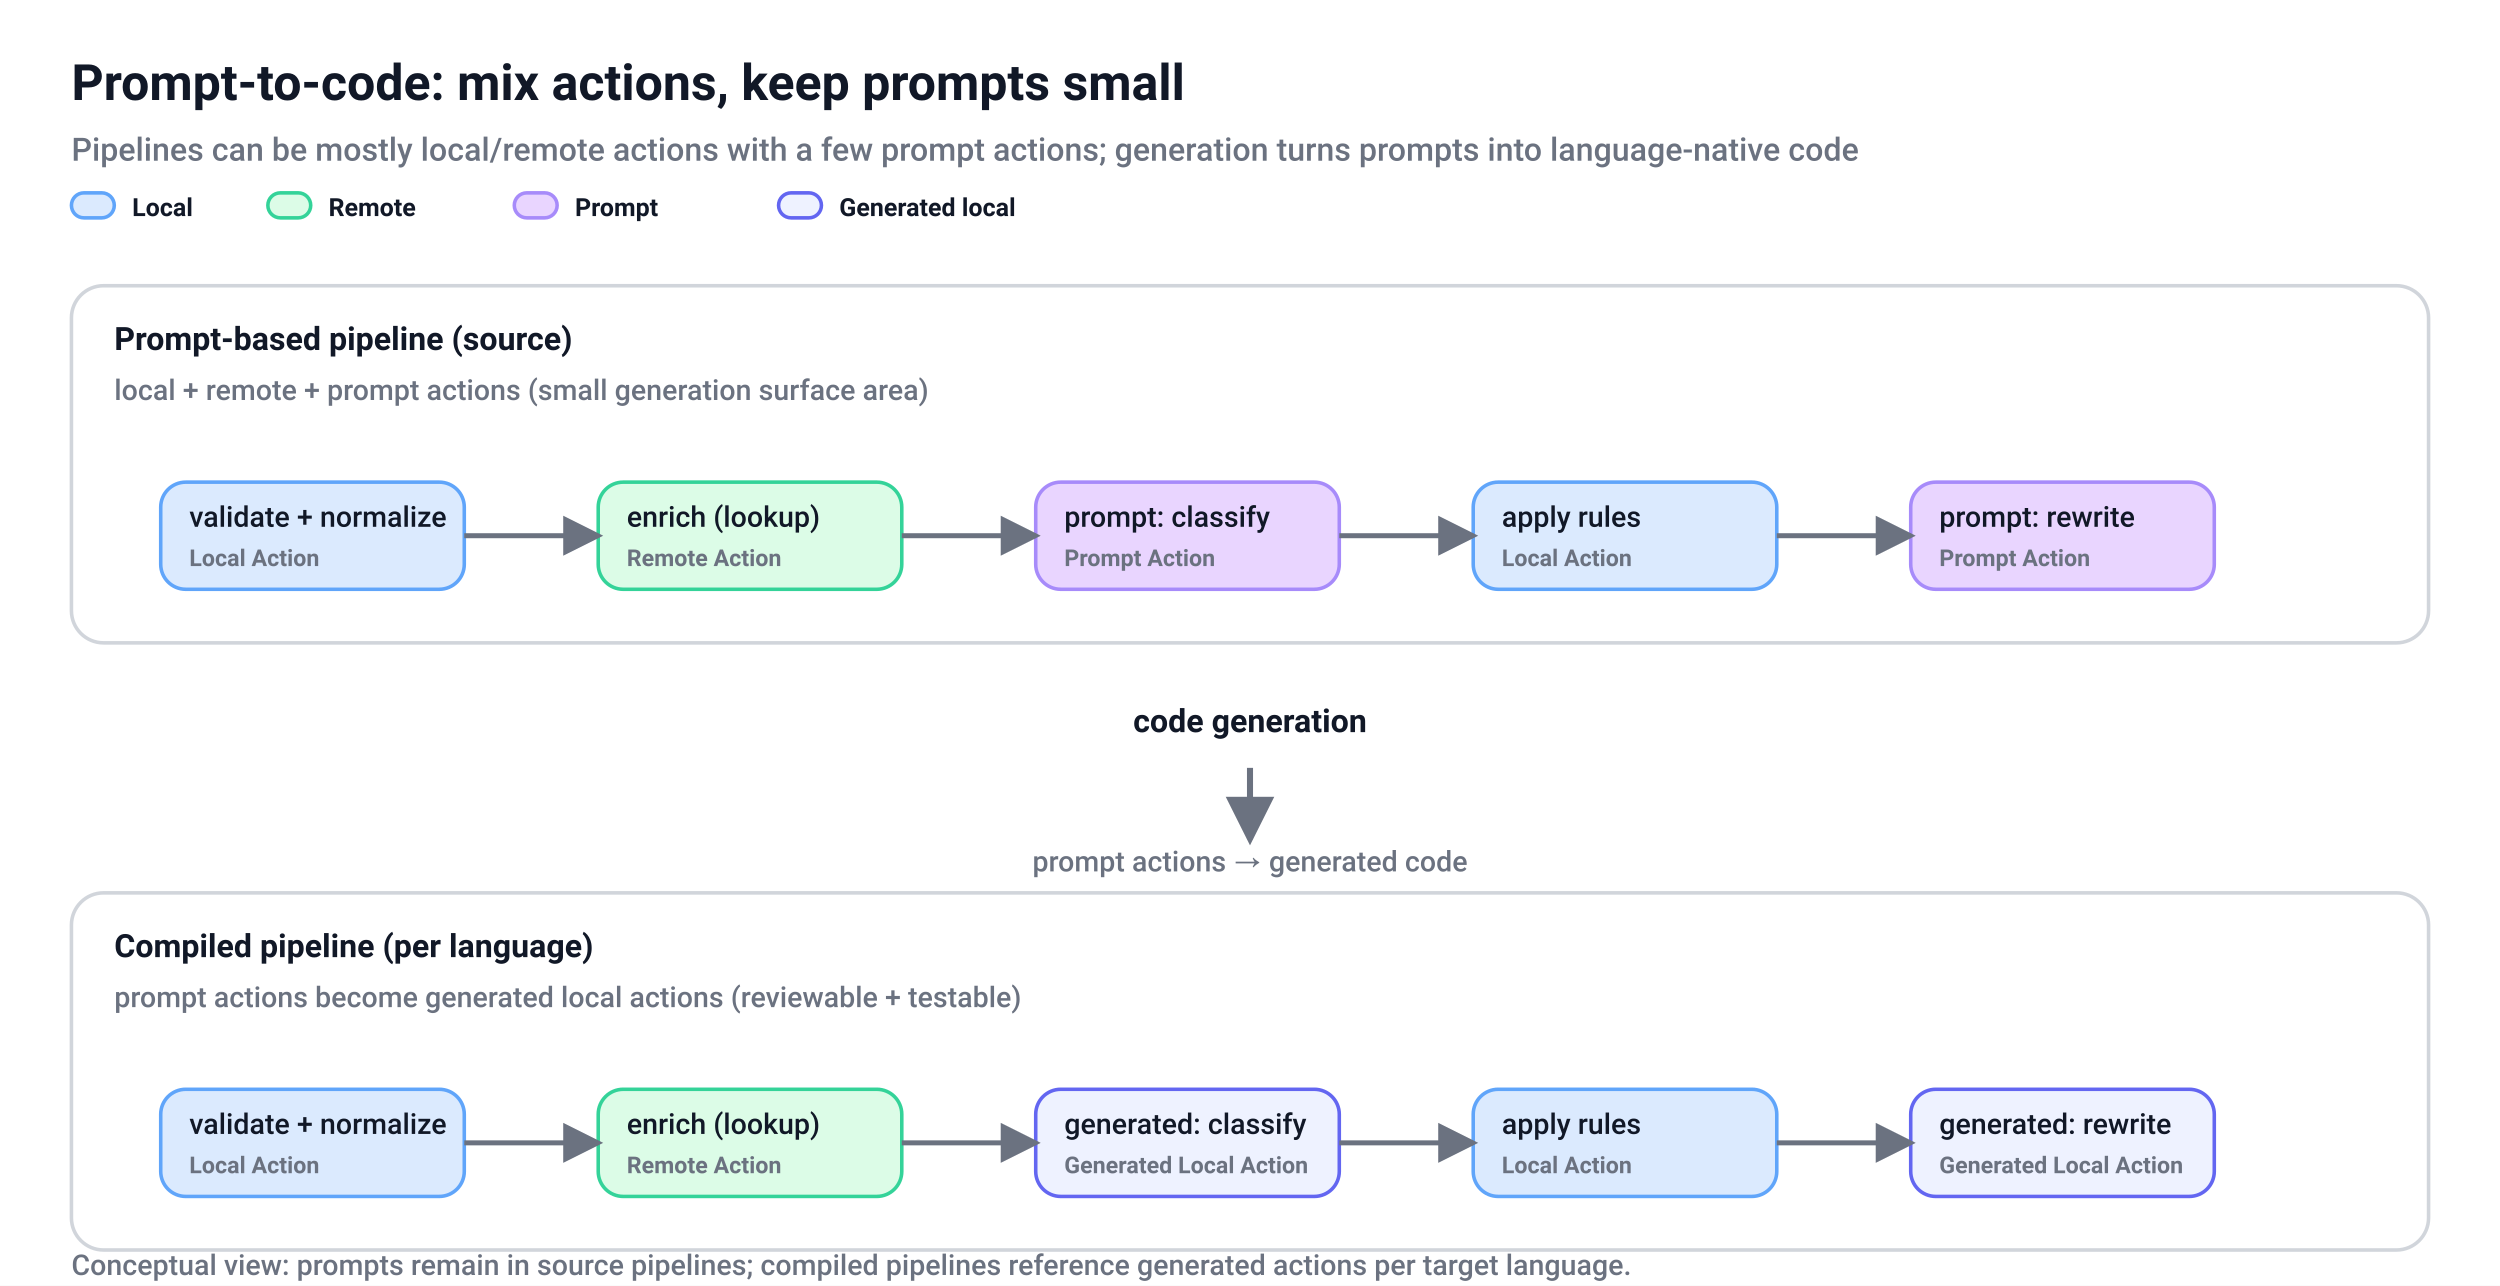
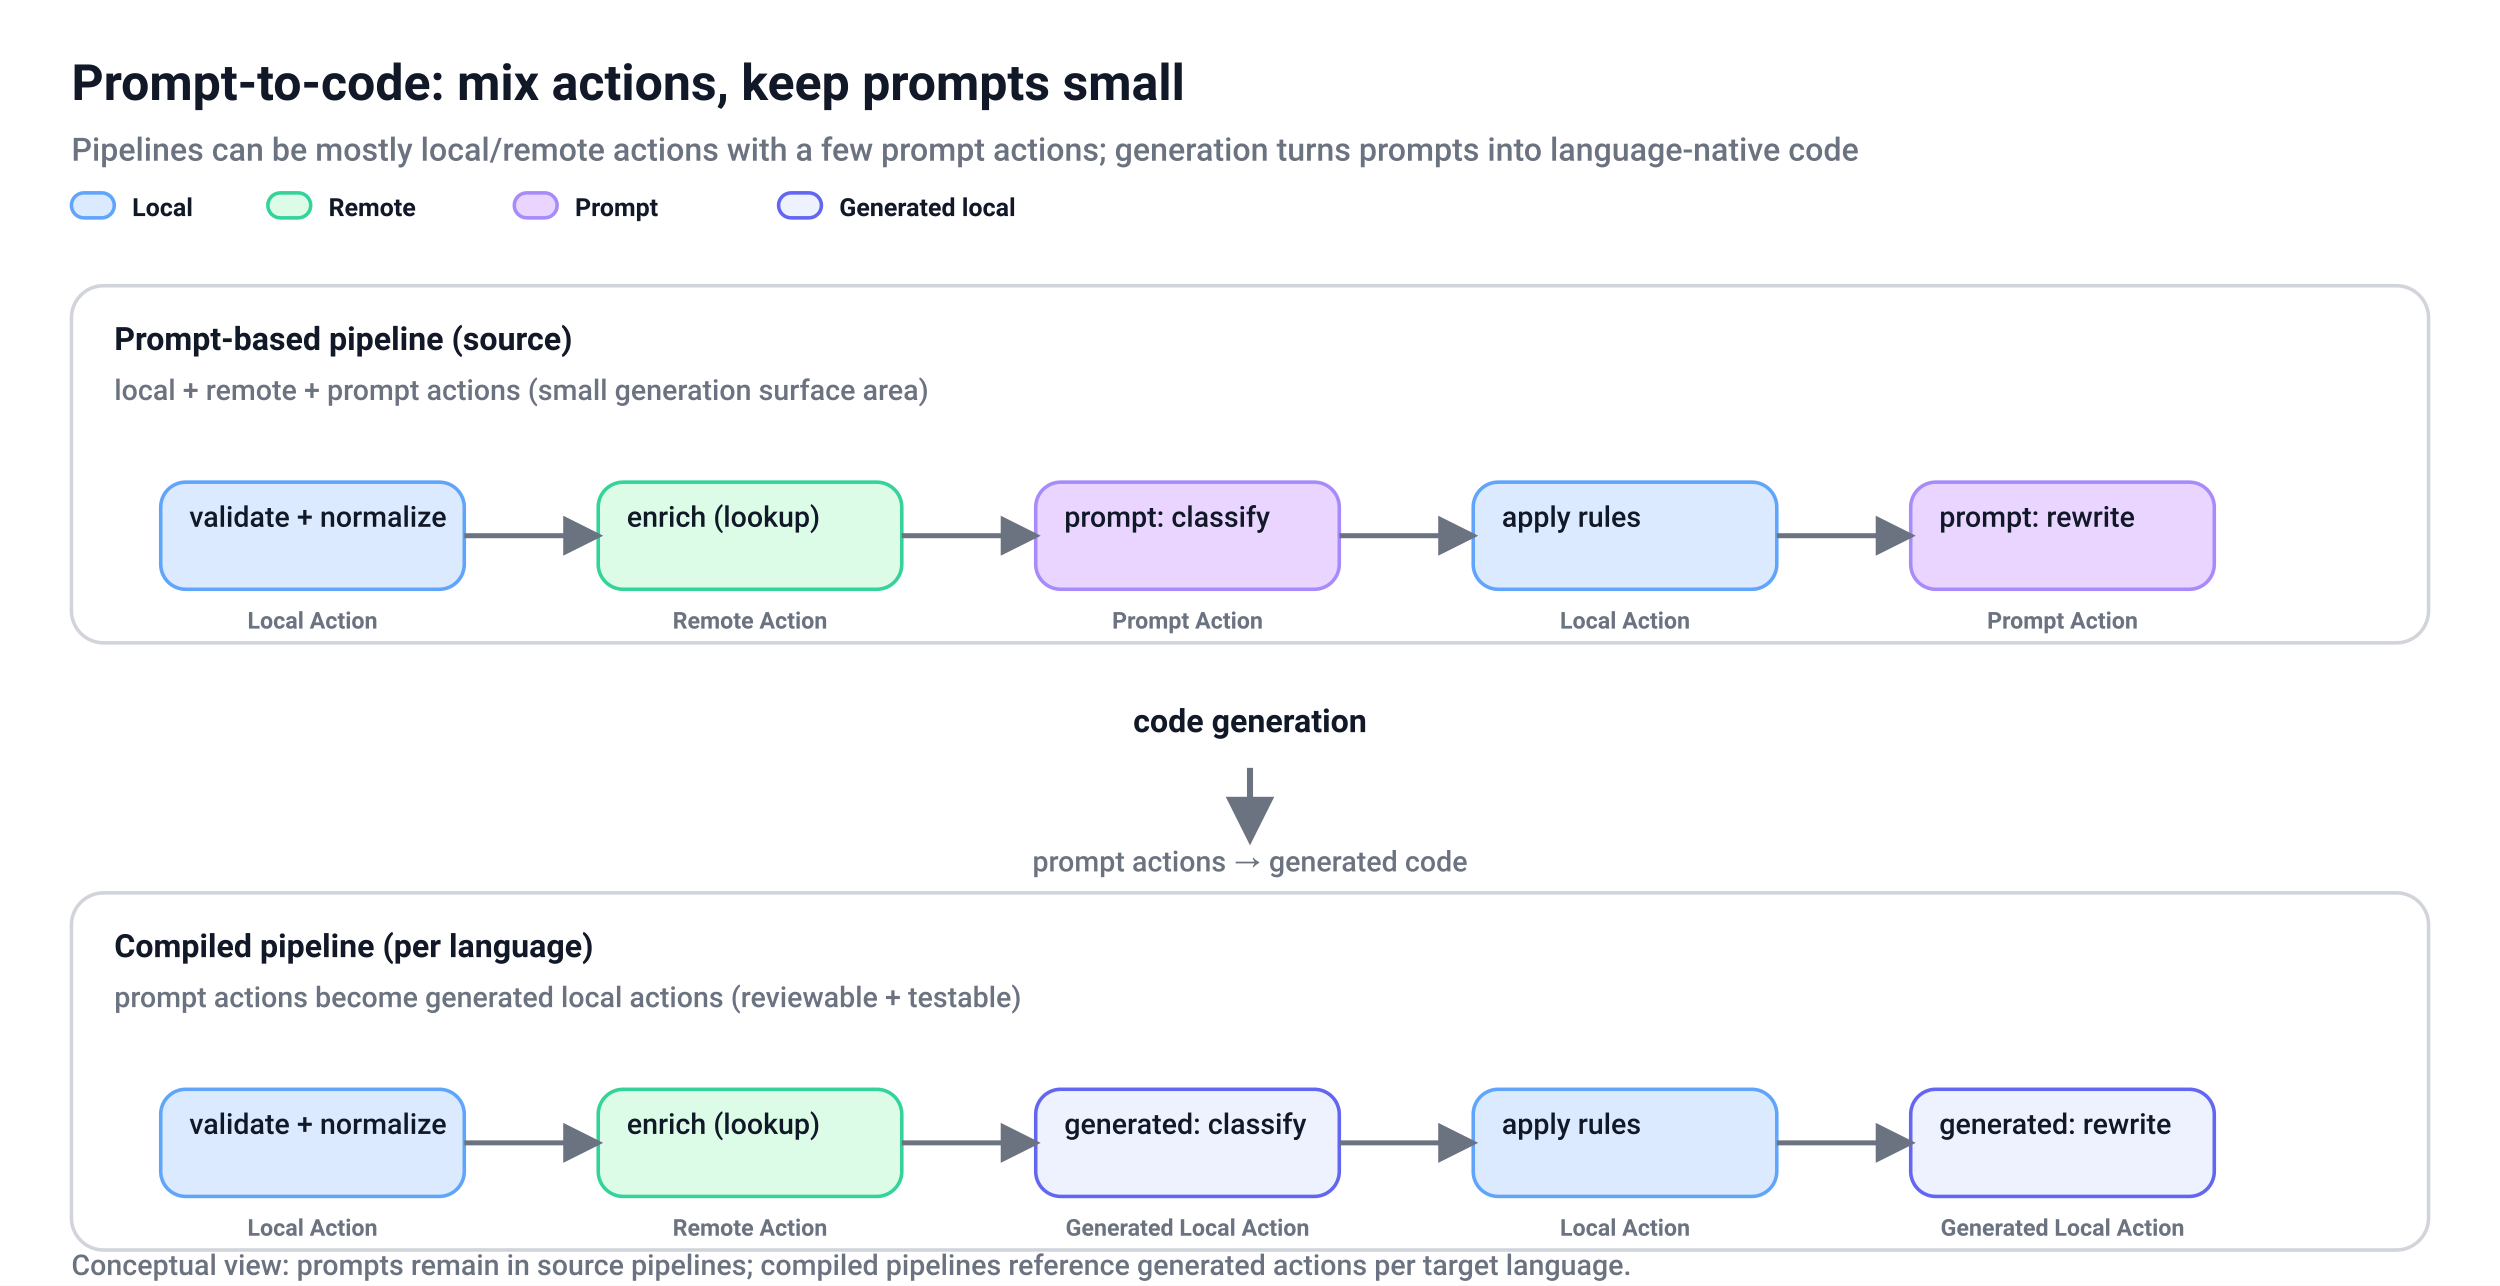
<svg xmlns="http://www.w3.org/2000/svg" width="1400" height="720" viewBox="0 0 1400 720" role="img" aria-label="Prompt-to-code: a prompt-based pipeline with mixed action types compiles into a per-language pipeline where prompt actions become generated local actions.">
  <defs>
    <style>
      .title { font: 700 28px system-ui, -apple-system, Segoe UI, Roboto, Helvetica, Arial, sans-serif; fill: #111827; }
      .subtitle { font: 500 18px system-ui, -apple-system, Segoe UI, Roboto, Helvetica, Arial, sans-serif; fill: #6b7280; }
      .heading { font: 700 18px system-ui, -apple-system, Segoe UI, Roboto, Helvetica, Arial, sans-serif; fill: #111827; }
      .text { font: 500 16px system-ui, -apple-system, Segoe UI, Roboto, Helvetica, Arial, sans-serif; fill: #111827; }
      .muted { fill: #6b7280; }
      .typeLabel { font: 600 13px system-ui, -apple-system, Segoe UI, Roboto, Helvetica, Arial, sans-serif; fill: #6b7280; }
      .chipText { font: 700 14px system-ui, -apple-system, Segoe UI, Roboto, Helvetica, Arial, sans-serif; fill: #111827; }
      .box { stroke-width: 2; }
    </style>
    <marker id="arrow" markerWidth="8" markerHeight="8" refX="7" refY="4" orient="auto">
      <path d="M0,0 L8,4 L0,8 Z" fill="#6b7280" />
    </marker>
  </defs>
  <rect x="0" y="0" width="1400" height="720" fill="#ffffff" />
  <text x="40" y="56" class="title">Prompt-to-code: mix actions, keep prompts small</text>
  <text x="40" y="90" class="subtitle">Pipelines can be mostly local/remote actions with a few prompt actions; generation turns prompts into language-native code</text>
  <rect x="40" y="108" width="24" height="14" rx="7" fill="#dbeafe" stroke="#60a5fa" class="box" />
  <text x="74" y="121" class="chipText">Local</text>
  <rect x="150" y="108" width="24" height="14" rx="7" fill="#dcfce7" stroke="#34d399" class="box" />
  <text x="184" y="121" class="chipText">Remote</text>
  <rect x="288" y="108" width="24" height="14" rx="7" fill="#e9d5ff" stroke="#a78bfa" class="box" />
  <text x="322" y="121" class="chipText">Prompt</text>
  <rect x="436" y="108" width="24" height="14" rx="7" fill="#eef2ff" stroke="#6366f1" class="box" />
  <text x="470" y="121" class="chipText">Generated local</text>
  <rect x="40" y="160" width="1320" height="200" rx="18" fill="#ffffff" stroke="#d1d5db" class="box" />
  <text x="64" y="196" class="heading">Prompt-based pipeline (source)</text>
  <text x="64" y="224" class="text muted">local + remote + prompt actions (small generation surface area)</text>
  <rect x="90" y="270" width="170" height="60" rx="14" fill="#dbeafe" stroke="#60a5fa" class="box" />
  <text x="106" y="295" class="text">validate + normalize</text>
-   <text x="106" y="317" class="typeLabel">Local Action</text>
+   <text x="175" y="352" class="typeLabel" text-anchor="middle">Local Action</text>
  <rect x="335" y="270" width="170" height="60" rx="14" fill="#dcfce7" stroke="#34d399" class="box" />
  <text x="351" y="295" class="text">enrich (lookup)</text>
-   <text x="351" y="317" class="typeLabel">Remote Action</text>
+   <text x="420" y="352" class="typeLabel" text-anchor="middle">Remote Action</text>
  <rect x="580" y="270" width="170" height="60" rx="14" fill="#e9d5ff" stroke="#a78bfa" class="box" />
  <text x="596" y="295" class="text">prompt: classify</text>
-   <text x="596" y="317" class="typeLabel">Prompt Action</text>
+   <text x="665" y="352" class="typeLabel" text-anchor="middle">Prompt Action</text>
  <rect x="825" y="270" width="170" height="60" rx="14" fill="#dbeafe" stroke="#60a5fa" class="box" />
  <text x="841" y="295" class="text">apply rules</text>
-   <text x="841" y="317" class="typeLabel">Local Action</text>
+   <text x="910" y="352" class="typeLabel" text-anchor="middle">Local Action</text>
  <rect x="1070" y="270" width="170" height="60" rx="14" fill="#e9d5ff" stroke="#a78bfa" class="box" />
  <text x="1086" y="295" class="text">prompt: rewrite</text>
-   <text x="1086" y="317" class="typeLabel">Prompt Action</text>
+   <text x="1155" y="352" class="typeLabel" text-anchor="middle">Prompt Action</text>
  <line x1="260" y1="300" x2="335" y2="300" stroke="#6b7280" stroke-width="2.8" marker-end="url(#arrow)" />
  <line x1="505" y1="300" x2="580" y2="300" stroke="#6b7280" stroke-width="2.8" marker-end="url(#arrow)" />
  <line x1="750" y1="300" x2="825" y2="300" stroke="#6b7280" stroke-width="2.8" marker-end="url(#arrow)" />
  <line x1="995" y1="300" x2="1070" y2="300" stroke="#6b7280" stroke-width="2.8" marker-end="url(#arrow)" />
  <text x="700" y="410" class="heading" text-anchor="middle">code generation</text>
  <line x1="700" y1="430" x2="700" y2="470" stroke="#6b7280" stroke-width="3.4" marker-end="url(#arrow)" />
  <text x="700" y="488" class="text muted" text-anchor="middle">prompt actions → generated code</text>
  <rect x="40" y="500" width="1320" height="200" rx="18" fill="#ffffff" stroke="#d1d5db" class="box" />
  <text x="64" y="536" class="heading">Compiled pipeline (per language)</text>
  <text x="64" y="564" class="text muted">prompt actions become generated local actions (reviewable + testable)</text>
  <rect x="90" y="610" width="170" height="60" rx="14" fill="#dbeafe" stroke="#60a5fa" class="box" />
  <text x="106" y="635" class="text">validate + normalize</text>
-   <text x="106" y="657" class="typeLabel">Local Action</text>
+   <text x="175" y="692" class="typeLabel" text-anchor="middle">Local Action</text>
  <rect x="335" y="610" width="170" height="60" rx="14" fill="#dcfce7" stroke="#34d399" class="box" />
  <text x="351" y="635" class="text">enrich (lookup)</text>
-   <text x="351" y="657" class="typeLabel">Remote Action</text>
+   <text x="420" y="692" class="typeLabel" text-anchor="middle">Remote Action</text>
  <rect x="580" y="610" width="170" height="60" rx="14" fill="#eef2ff" stroke="#6366f1" class="box" />
  <text x="596" y="635" class="text">generated: classify</text>
-   <text x="596" y="657" class="typeLabel">Generated Local Action</text>
+   <text x="665" y="692" class="typeLabel" text-anchor="middle">Generated Local Action</text>
  <rect x="825" y="610" width="170" height="60" rx="14" fill="#dbeafe" stroke="#60a5fa" class="box" />
  <text x="841" y="635" class="text">apply rules</text>
-   <text x="841" y="657" class="typeLabel">Local Action</text>
+   <text x="910" y="692" class="typeLabel" text-anchor="middle">Local Action</text>
  <rect x="1070" y="610" width="170" height="60" rx="14" fill="#eef2ff" stroke="#6366f1" class="box" />
  <text x="1086" y="635" class="text">generated: rewrite</text>
-   <text x="1086" y="657" class="typeLabel">Generated Local Action</text>
+   <text x="1155" y="692" class="typeLabel" text-anchor="middle">Generated Local Action</text>
  <line x1="260" y1="640" x2="335" y2="640" stroke="#6b7280" stroke-width="2.8" marker-end="url(#arrow)" />
  <line x1="505" y1="640" x2="580" y2="640" stroke="#6b7280" stroke-width="2.8" marker-end="url(#arrow)" />
  <line x1="750" y1="640" x2="825" y2="640" stroke="#6b7280" stroke-width="2.8" marker-end="url(#arrow)" />
  <line x1="995" y1="640" x2="1070" y2="640" stroke="#6b7280" stroke-width="2.8" marker-end="url(#arrow)" />
  <text x="40" y="714" class="text muted">Conceptual view: prompts remain in source pipelines; compiled pipelines reference generated actions per target language.</text>
</svg>
